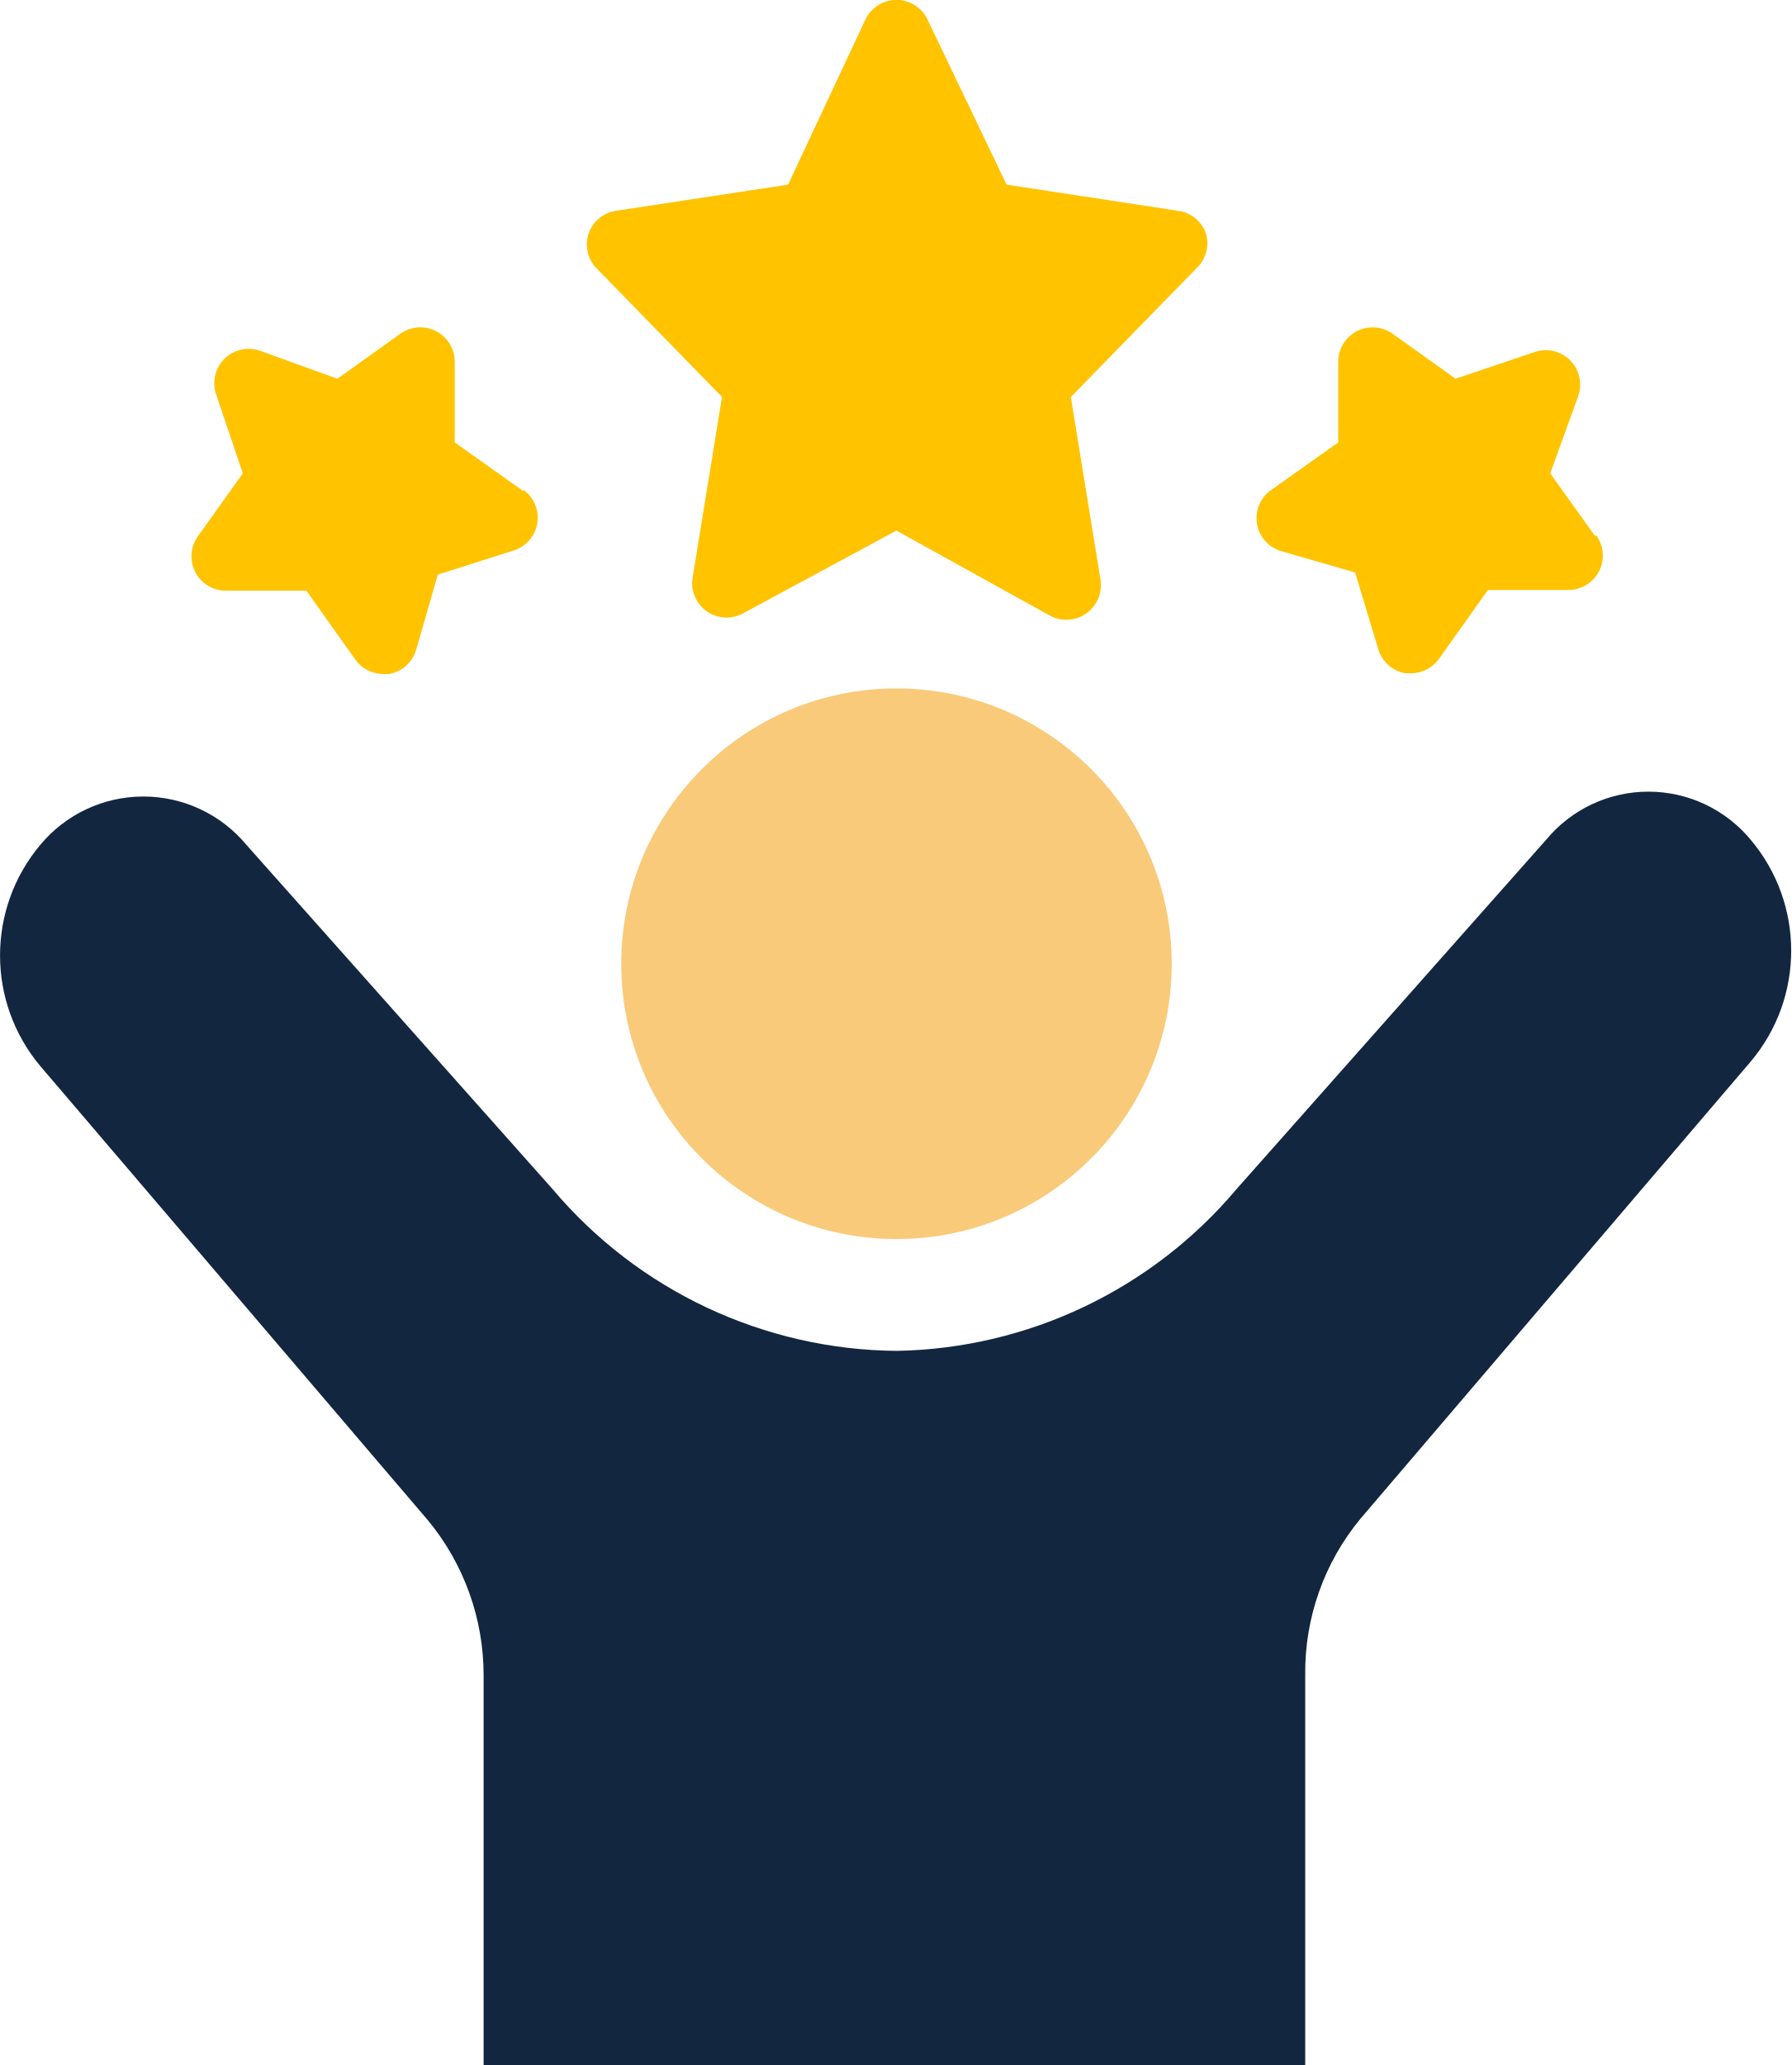
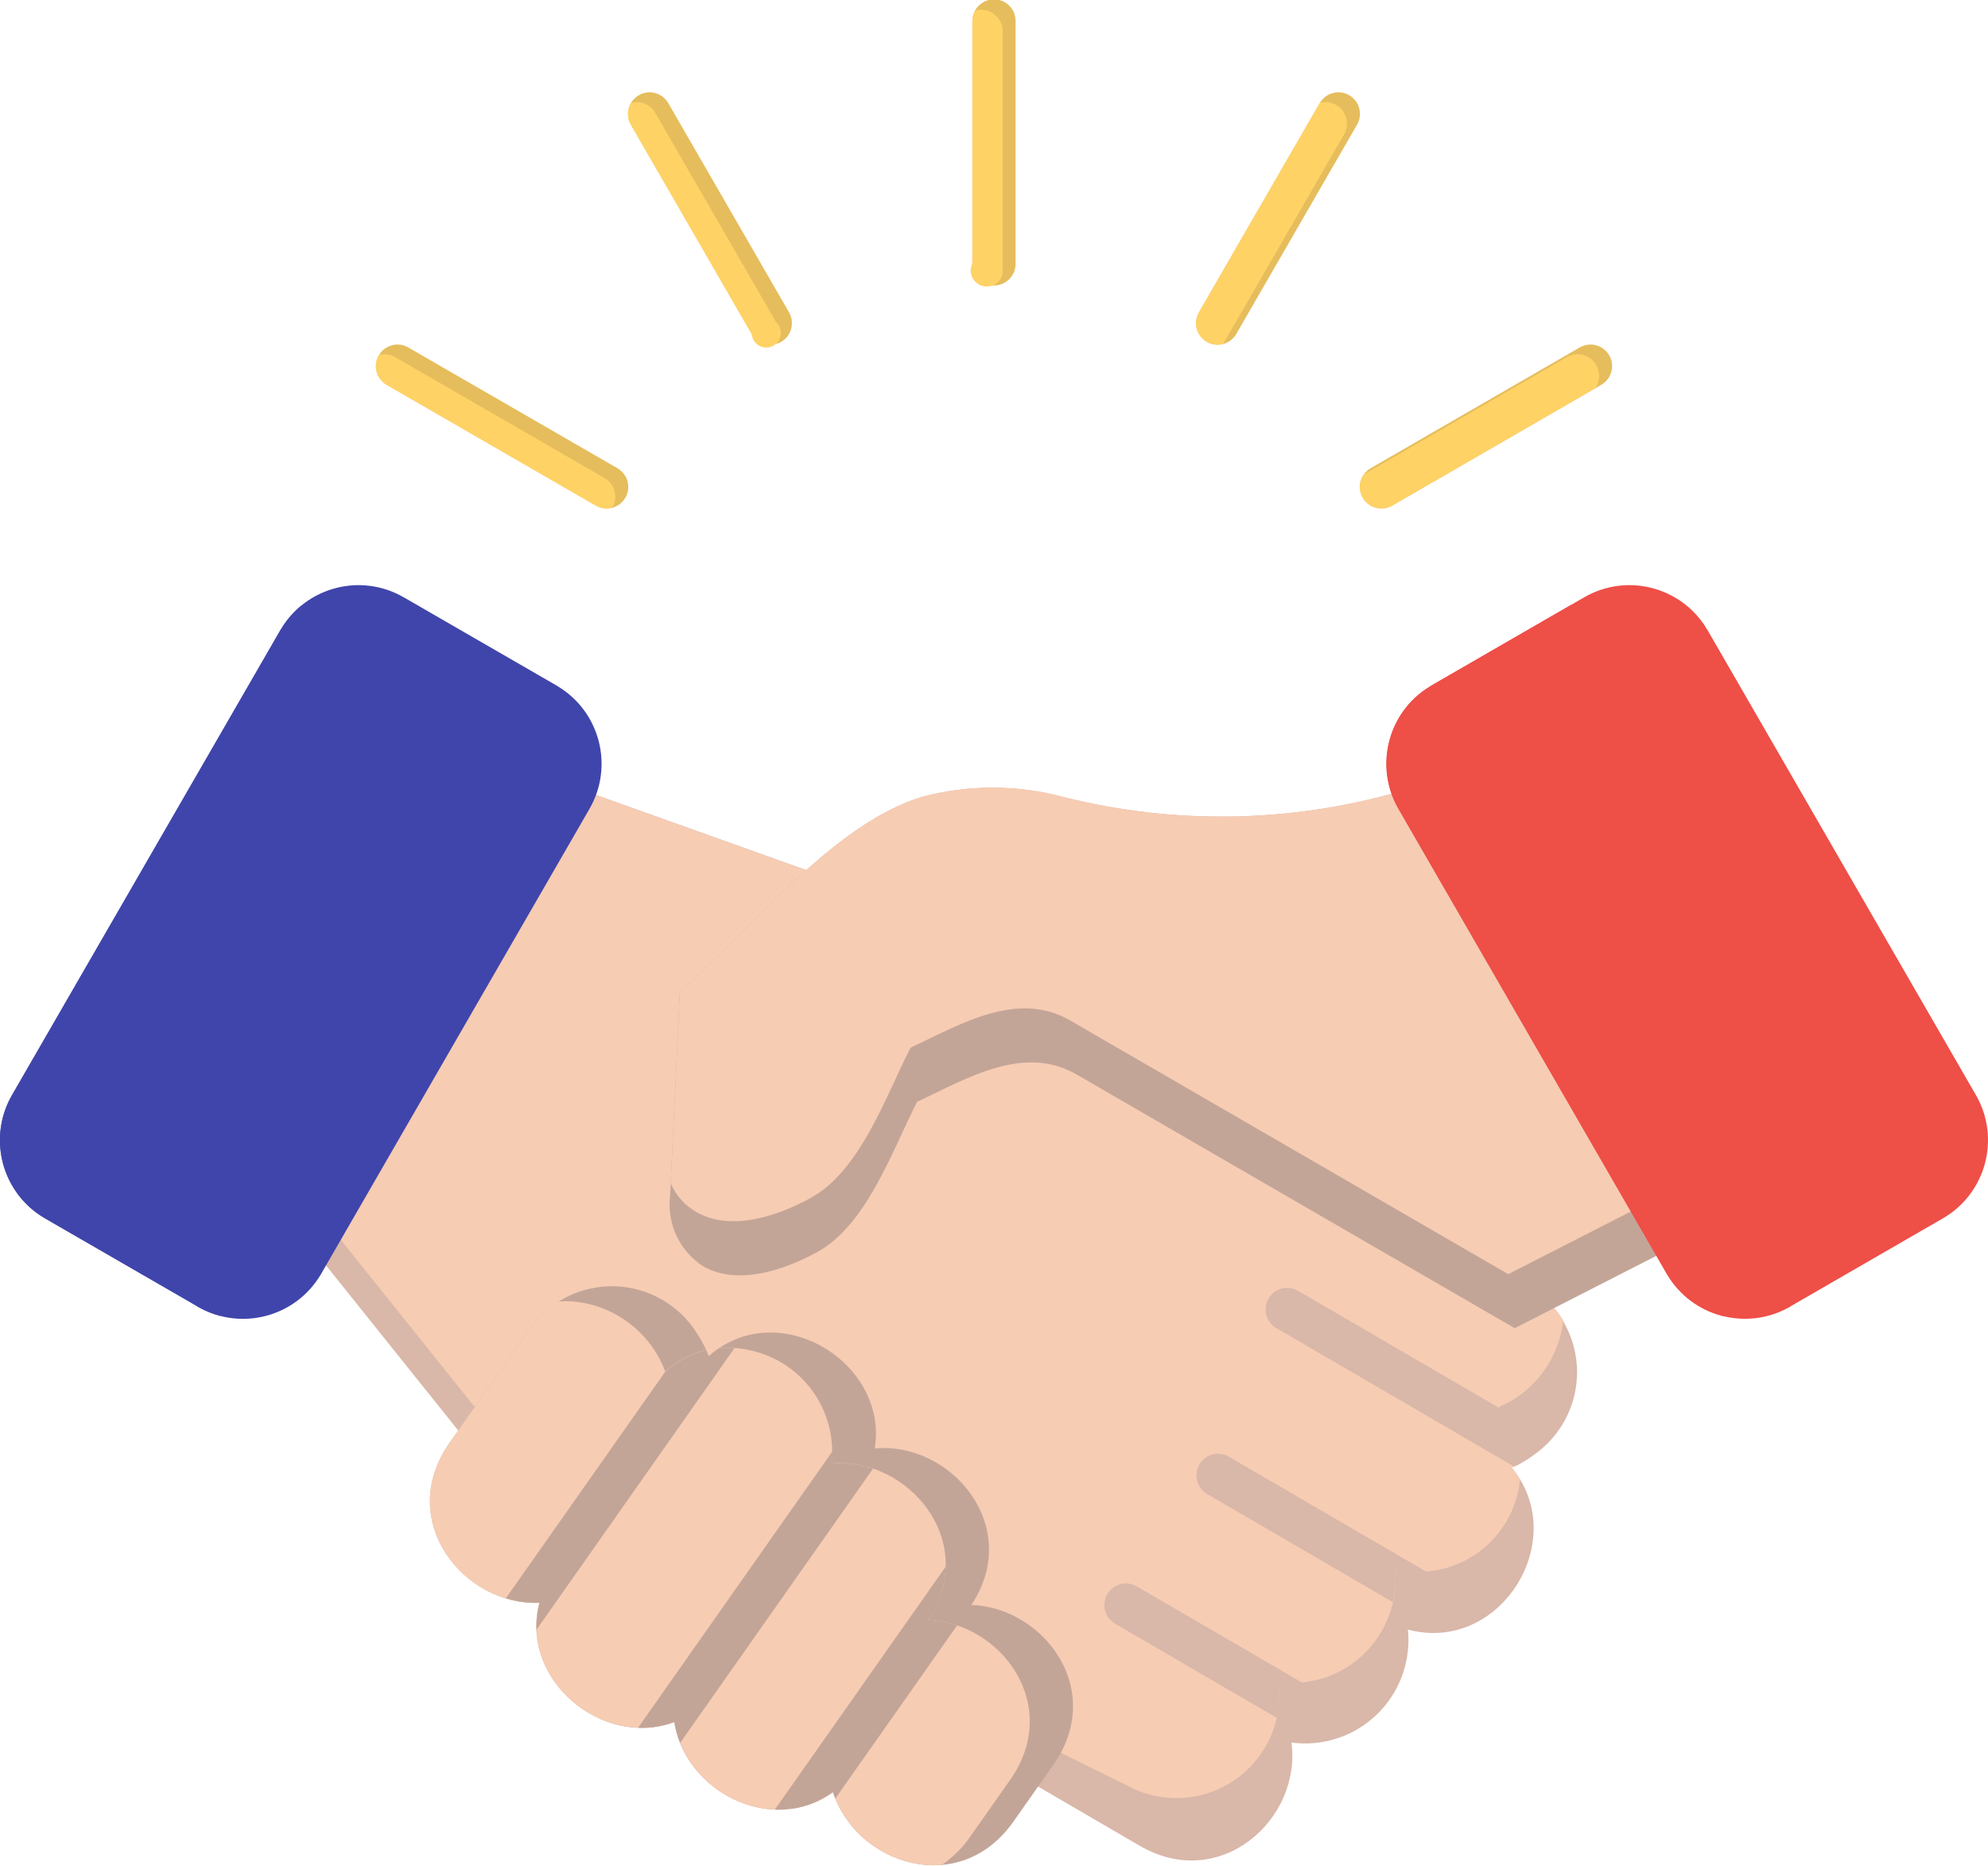
- <svg xmlns="http://www.w3.org/2000/svg" width="82.747" height="95.373" viewBox="0 0 82.747 95.373">
-   <g id="Grupo_1101283" data-name="Grupo 1101283" transform="translate(-5.944 -1.995)">
-     <circle id="Elipse_11542" data-name="Elipse 11542" cx="12.715" cy="12.715" r="12.715" transform="translate(34.643 33.791)" fill="#f9ca79" />
-     <path id="Trazado_912239" data-name="Trazado 912239" d="M86.823,27.225a6.135,6.135,0,0,0-9.457,0l-14.3,16.132a21.012,21.012,0,0,1-15.7,7.47,21.028,21.028,0,0,1-15.894-7.47L17.334,27.464a6.193,6.193,0,0,0-9.536,0,7.947,7.947,0,0,0,0,10.2L25.71,58.648A11.221,11.221,0,0,1,28.285,65.8V83.808H66.24V65.8A11.126,11.126,0,0,1,68.8,58.569L86.823,37.461A7.947,7.947,0,0,0,86.823,27.225Z" transform="translate(0 13.559)" fill="#12263f" />
-     <g id="Grupo_1101282" data-name="Grupo 1101282" transform="translate(14.787 1.995)">
-       <path id="Trazado_912240" data-name="Trazado 912240" d="M51.608,12.8a1.589,1.589,0,0,0-1.272-1.065L42.39,10.522l-3.64-7.6a1.589,1.589,0,0,0-2.893,0l-3.56,7.6L24.35,11.73a1.574,1.574,0,0,0-.906,2.654l5.8,5.944-1.367,8.408a1.589,1.589,0,0,0,2.336,1.589L37.3,26.5l7.089,3.926a1.6,1.6,0,0,0,2.336-1.685l-1.367-8.408,5.8-5.944A1.589,1.589,0,0,0,51.608,12.8Z" transform="translate(-4.733 -1.995)" fill="#ffc300" />
-       <path id="Trazado_912241" data-name="Trazado 912241" d="M26.849,19.077,23.671,16.82V13.069a1.589,1.589,0,0,0-2.527-1.256L18.251,13.88l-3.56-1.287a1.589,1.589,0,0,0-2.034,2.034l1.224,3.624-2.066,2.893a1.589,1.589,0,0,0,1.256,2.527H16.82l2.257,3.179a1.589,1.589,0,0,0,1.287.668h.27a1.589,1.589,0,0,0,1.256-1.128l1-3.465,3.465-1.1a1.589,1.589,0,0,0,.493-2.813Z" transform="translate(-11.507 3.612)" fill="#ffc300" />
-       <path id="Trazado_912242" data-name="Trazado 912242" d="M58.1,21.143l-2.066-2.893,1.287-3.56a1.589,1.589,0,0,0-2.034-2.034L51.66,13.88l-2.893-2.066a1.589,1.589,0,0,0-2.527,1.256V16.82l-3.179,2.257a1.589,1.589,0,0,0,.493,2.75l3.465,1,1.065,3.528a1.589,1.589,0,0,0,1.256,1.128h.27a1.589,1.589,0,0,0,1.287-.668l2.257-3.179H56.9a1.589,1.589,0,0,0,1.256-2.527Z" transform="translate(6.739 3.612)" fill="#ffc300" />
-     </g>
+ <svg xmlns="http://www.w3.org/2000/svg" width="99.593" height="93.423" viewBox="0 0 99.593 93.423">
+   <g id="Grupo_1103042" data-name="Grupo 1103042" transform="translate(-26.008 -40.255)">
+     <path id="Trazado_913180" data-name="Trazado 913180" d="M142.868,41.338a1.083,1.083,0,1,1,2.165,0v12.1a1.083,1.083,0,1,1-2.165,0Zm30.426,16.319a1.08,1.08,0,1,1,1.083,1.869L163.9,65.577a1.08,1.08,0,0,1-1.083-1.869ZM160.27,45.419,154.219,55.9a1.08,1.08,0,1,0,1.869,1.083L162.139,46.5a1.08,1.08,0,0,0-1.869-1.083ZM113.525,59.526a1.08,1.08,0,0,1,1.083-1.869l10.481,6.051a1.08,1.08,0,1,1-1.083,1.869ZM125.762,46.5l6.051,10.481a1.08,1.08,0,1,0,1.869-1.083l-6.051-10.481a1.08,1.08,0,1,0-1.869,1.083Z" transform="translate(-68.146)" fill="#e6bd5c" fill-rule="evenodd" />
+     <path id="Trazado_913181" data-name="Trazado 913181" d="M142.868,43.1a1.076,1.076,0,0,1,.156-.559,1.083,1.083,0,0,1,1.36,1.047v12.1a.806.806,0,1,1-1.516-.487Zm29.776,16.806a1.08,1.08,0,0,1,1.421,1.561L163.9,67.339a1.08,1.08,0,0,1-1.421-1.561Zm-12.365-12.74a1.08,1.08,0,0,1,1.21,1.585l-6.051,10.481-.009.016a1.08,1.08,0,0,1-1.21-1.585l6.051-10.481ZM113.141,59.8a1.077,1.077,0,0,1,.817.11l10.481,6.051a1.08,1.08,0,0,1,.393,1.476l-.009.016a1.077,1.077,0,0,1-.817-.11l-10.481-6.051a1.08,1.08,0,0,1-.393-1.476Zm12.63-12.631a1.08,1.08,0,0,1,1.21.5l6.051,10.481a.732.732,0,1,1-1.219.6l-6.051-10.481A1.08,1.08,0,0,1,125.771,47.166Z" transform="translate(-68.146 -1.763)" fill="#ffd266" fill-rule="evenodd" />
+     <path id="Trazado_913182" data-name="Trazado 913182" d="M156.72,254.583a4.872,4.872,0,0,1-1.149.658c3,3.611-.567,9.351-5.194,8.115a5.178,5.178,0,0,1-5.837,5.658c.527,3.826-3.558,7.522-7.6,5.169l-6.751-3.931.935-1.826c1.058-2.066-.813-4.068-2.7-4.142l-3.835-.15,2.112-3.2c1.581-2.4-.81-4.677-2.836-4.489l-2.778.257.44-2.755c.369-2.311-2.795-4.388-4.749-2.657L114.4,253.4l-1.085-3c-.677-1.868-3.525-3.172-5.184-.813l-3.914,5.564L94.722,243.3l12.97-22.465,14.8,5.287-6.463,6.314-.438,9.226c-.046.973.146,1.724,1.214,1.775a6.255,6.255,0,0,0,2.909-.876c1.761-.951,3.133-4.655,4.146-6.63l.337-.658,1.288-.607c3.018-1.433,6.194-2.835,9.4-.982l21.423,12.4a5.043,5.043,0,0,1,.545,8.4Z" transform="translate(-53.837 -141.484)" fill="#d9b7a9" fill-rule="evenodd" />
+     <path id="Trazado_913183" data-name="Trazado 913183" d="M158.719,255.032a4.7,4.7,0,0,1-.452.21,4.934,4.934,0,0,1,.422.591,5.109,5.109,0,0,1-6.266,4.493,5.178,5.178,0,0,1-5.837,5.658,5.151,5.151,0,0,1-7.6,5.169q-2.741-1.331-5.225-2.612l.058-.113c1.058-2.066-.813-4.068-2.7-4.142l-3.835-.15,2.112-3.2c1.581-2.4-.81-4.677-2.836-4.489l-2.778.257.44-2.755c.369-2.311-2.795-4.388-4.749-2.657l-2.386,2.113-1.085-3c-.677-1.868-3.525-3.172-5.184-.813l-2.641,3.754q-.986-.632-1.923-1.221l-8.1-10.111,12.225-21.175,13.582,4.852c4.014,2.058,5.383,3.236,13.608,8L159,246.087a5.137,5.137,0,0,1,1.857,1.786,5.422,5.422,0,0,1-1.962,3.582l-.13.1a4.873,4.873,0,0,1-1.149.658,4.687,4.687,0,0,1,1.1,2.821Z" transform="translate(-56.532 -141.484)" fill="#f6ccb3" fill-rule="evenodd" />
+     <path id="Trazado_913184" data-name="Trazado 913184" d="M302.393,346.967q-.163.086-.33.158l-11.906-6.932a1.08,1.08,0,1,1,1.083-1.869l10.1,5.88A4.681,4.681,0,0,1,302.393,346.967Zm-4.682,5.452-9.936-5.785a1.08,1.08,0,1,0-1.083,1.869l9.293,5.411a5.029,5.029,0,0,0,.112-1.653A4.871,4.871,0,0,0,297.71,352.42Zm-6.221,5.555a4.774,4.774,0,0,1-1.23-.056,5.035,5.035,0,0,1-.075,1.8l-8.106-4.72a1.08,1.08,0,1,1,1.083-1.869Z" transform="translate(-200.206 -233.42)" fill="#d9b7a9" fill-rule="evenodd" />
+     <path id="Trazado_913185" data-name="Trazado 913185" d="M193.429,237.106c-1.264,2.49-2.536,6.194-5.038,7.545-1.618.873-3.926,1.675-5.67.695a3.683,3.683,0,0,1-1.656-3.6l.479-10.082,2.8-2.743c2.581-2.543,5.769-5.971,9.3-7.079a13.712,13.712,0,0,1,7.165.01,32.419,32.419,0,0,0,16.809-.288l1.641-.492L232.4,243.83l-9.03,4.611-21.936-12.7C198.777,234.2,195.957,235.921,193.429,237.106Z" transform="translate(-121.48 -141.664)" fill="#c3a598" fill-rule="evenodd" />
+     <path id="Trazado_913186" data-name="Trazado 913186" d="M181.211,241.192l.453-9.534,2.8-2.743c2.581-2.543,5.769-5.971,9.3-7.079a13.712,13.712,0,0,1,7.165.01,32.418,32.418,0,0,0,16.809-.288l1.641-.492,11.861,20.545-8.074,4.123-21.936-12.7c-2.661-1.54-5.48.177-8.009,1.361-1.264,2.49-2.536,6.194-5.038,7.545-1.618.873-3.926,1.675-5.67.695A3.034,3.034,0,0,1,181.211,241.192Z" transform="translate(-121.6 -141.664)" fill="#f6ccb3" fill-rule="evenodd" />
+     <path id="Trazado_913187" data-name="Trazado 913187" d="M138.957,340.235a5.09,5.09,0,0,1,.519,1.038c3.464-3.068,9.014.293,8.322,4.619,3.812-.353,7.443,3.893,4.843,7.837,3.653.144,6.738,4.267,4.1,8.013l-1.995,2.836c-2.717,3.863-7.872,2.14-9.044-1.477-3.045,2.214-7.405-.013-7.949-3.507-3.567,1.339-7.773-2.106-6.752-5.973-3.786.16-7.242-4.112-4.5-8.013l3.978-5.655A5.031,5.031,0,0,1,138.957,340.235Z" transform="translate(-77.966 -233.092)" fill="#c3a598" fill-rule="evenodd" />
+     <path id="Trazado_913188" data-name="Trazado 913188" d="M139.351,343.7q.067.152.124.309a4.965,4.965,0,0,1,.533-.412,5,5,0,0,1,1.558.12,5.2,5.2,0,0,1,4.065,5.669c3.812-.353,7.443,3.893,4.843,7.837,3.653.143,6.738,4.267,4.1,8.013l-1.995,2.836a5.452,5.452,0,0,1-1.424,1.418,5,5,0,0,1-1.559-.12,5.443,5.443,0,0,1-3.9-3.533,4.555,4.555,0,0,1-2.135.848c-.01-.03-.02-.06-.03-.09-.052.038-.1.074-.157.109a5,5,0,0,1-1.558-.12,5.373,5.373,0,0,1-4.069-4.254c-3.567,1.339-7.773-2.106-6.752-5.973-3.786.16-7.242-4.112-4.5-8.013l3.978-5.655a5.453,5.453,0,0,1,1.425-1.418,5,5,0,0,1,1.556.12,5.455,5.455,0,0,1,3.845,3.377,4.639,4.639,0,0,1,2.041-1.067Z" transform="translate(-77.966 -235.83)" fill="#f6ccb3" fill-rule="evenodd" />
+     <path id="Trazado_913189" data-name="Trazado 913189" d="M153.08,352.121q.067.152.124.309a4.97,4.97,0,0,1,.533-.412,4.843,4.843,0,0,1,.768,0l-9.924,14.108a4.583,4.583,0,0,1,.151-1.346,5.036,5.036,0,0,1-1.365-.133q-.164-.039-.326-.088l8-11.369a4.64,4.64,0,0,1,2.041-1.067Zm6.338,5.056-9.749,13.861a4.622,4.622,0,0,0,1.817-.287,4.731,4.731,0,0,0,.291,1.047l9.663-13.737q-.234-.079-.476-.136a4.988,4.988,0,0,0-1.6-.117,4.545,4.545,0,0,0,.057-.63Zm5.666,5.786a5.018,5.018,0,0,1-.879,2.681,5.121,5.121,0,0,1,.971.133q.241.057.476.136l-6.1,8.67q-.065-.16-.118-.325a4.555,4.555,0,0,1-2.135.848c-.01-.03-.02-.06-.03-.09-.052.038-.1.074-.157.109a4.82,4.82,0,0,1-.592.013Z" transform="translate(-91.695 -244.25)" fill="#c3a598" fill-rule="evenodd" />
+     <path id="Trazado_913190" data-name="Trazado 913190" d="M349.051,180.642l7.66-4.422a4.523,4.523,0,0,1,6.133,1.586c.014.021.028.043.042.066l13.443,23.284a4.523,4.523,0,0,1-1.657,6.174l-7.57,4.37a1.069,1.069,0,0,1-.166.1,4.527,4.527,0,0,1-6.05-1.624,1.068,1.068,0,0,1-.084-.143l-13.4-23.215a4.523,4.523,0,0,1,1.586-6.133c.022-.015.044-.029.066-.042Z" transform="translate(-251.332 -106.053)" fill="#ee4f47" fill-rule="evenodd" />
+     <path id="Trazado_913191" data-name="Trazado 913191" d="M349.051,184.243l6.983-4.031.1.026a4.509,4.509,0,0,1,2.7,2.036c.014.021.028.043.042.066l13.443,23.284a4.523,4.523,0,0,1-1.657,6.174l-6.981,4.031-.1-.025a4.508,4.508,0,0,1-2.7-2.028,1.068,1.068,0,0,1-.084-.143l-13.4-23.215a4.523,4.523,0,0,1,1.586-6.133c.022-.015.044-.029.066-.042Z" transform="translate(-251.332 -109.654)" fill="#ee4f47" fill-rule="evenodd" />
+     <path id="Trazado_913192" data-name="Trazado 913192" d="M46.229,176.219l7.66,4.422c.023.013.045.027.066.042a4.523,4.523,0,0,1,1.586,6.133l-13.4,23.215a1.081,1.081,0,0,1-.084.143A4.527,4.527,0,0,1,36,211.8a1.09,1.09,0,0,1-.166-.1l-7.57-4.371a4.523,4.523,0,0,1-1.656-6.174l13.443-23.284c.013-.023.027-.045.042-.066a4.523,4.523,0,0,1,6.133-1.586Z" transform="translate(0 -106.052)" fill="#4045ab" fill-rule="evenodd" />
+     <path id="Trazado_913193" data-name="Trazado 913193" d="M37.033,215.878A4.5,4.5,0,0,1,36,215.466a1.088,1.088,0,0,1-.166-.1L28.269,211a4.523,4.523,0,0,1-1.656-6.174l13.443-23.284c.013-.023.027-.045.042-.066a4.5,4.5,0,0,1,1.02-1.177,4.506,4.506,0,0,1,1.107.456l7.66,4.422c.023.013.045.027.066.042a4.523,4.523,0,0,1,1.586,6.133l-13.4,23.215a1.105,1.105,0,0,1-.083.143A4.487,4.487,0,0,1,37.033,215.878Z" transform="translate(0 -109.722)" fill="#4045ab" fill-rule="evenodd" />
  </g>
</svg>
